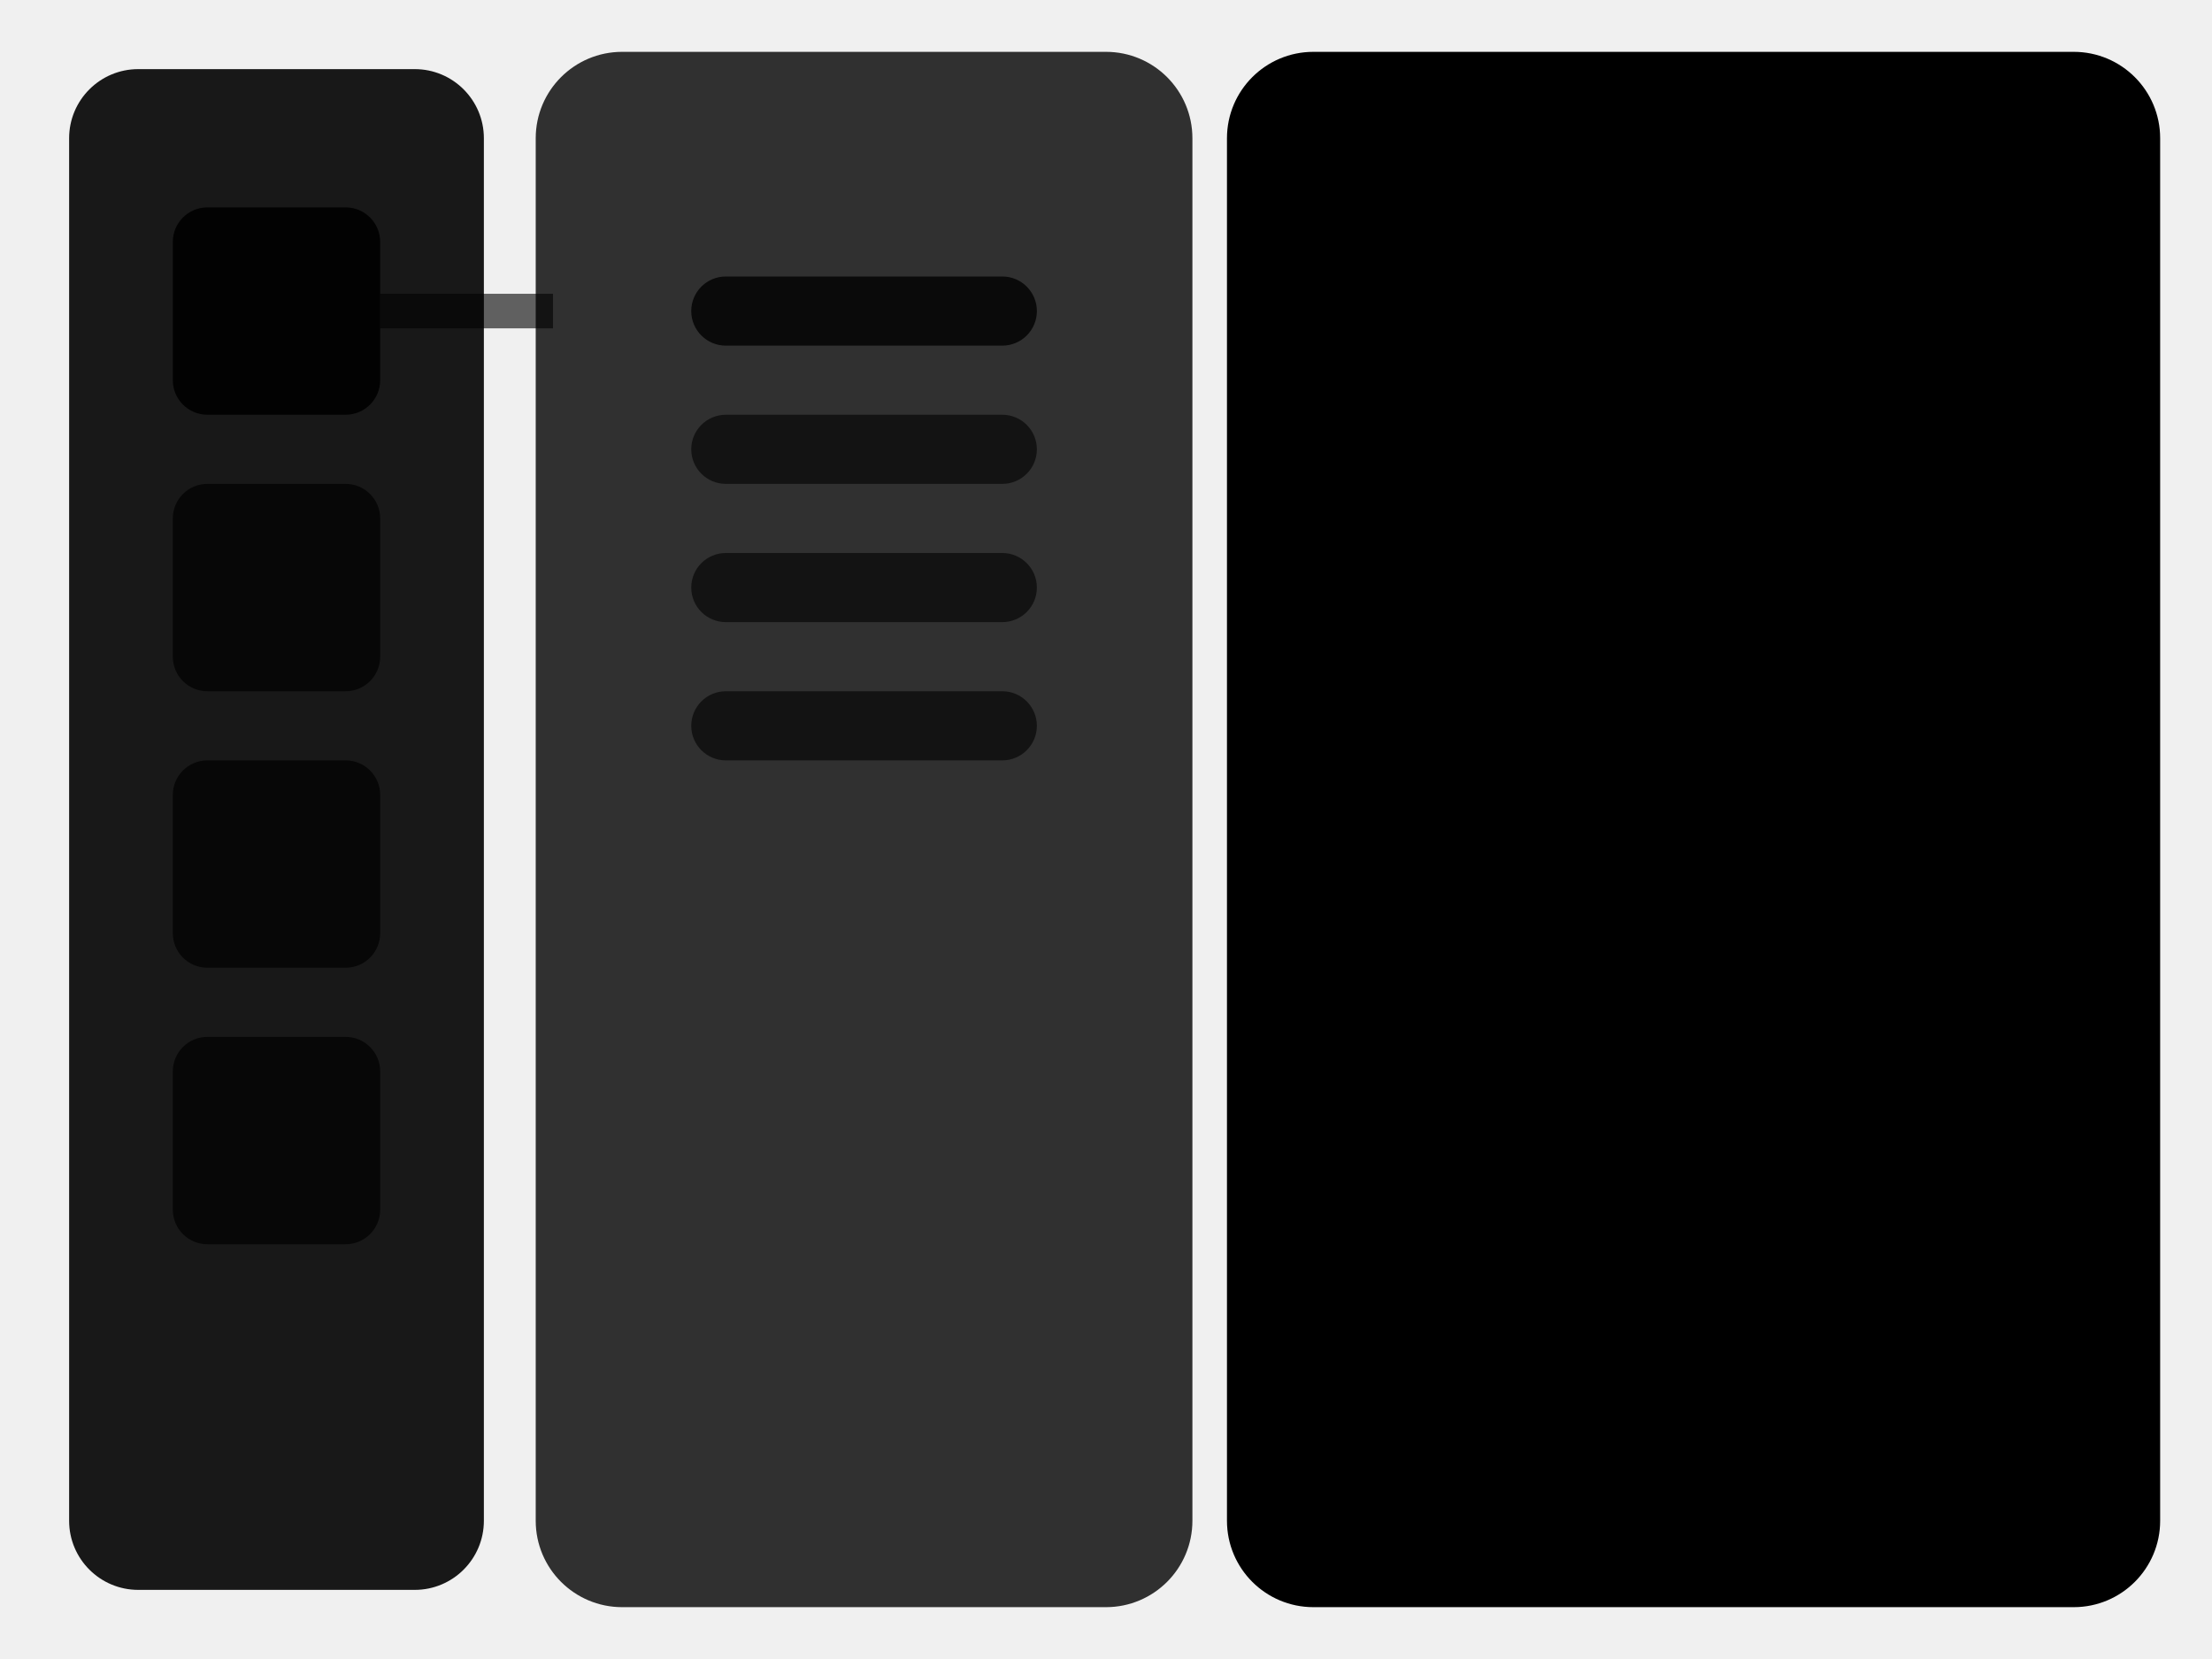
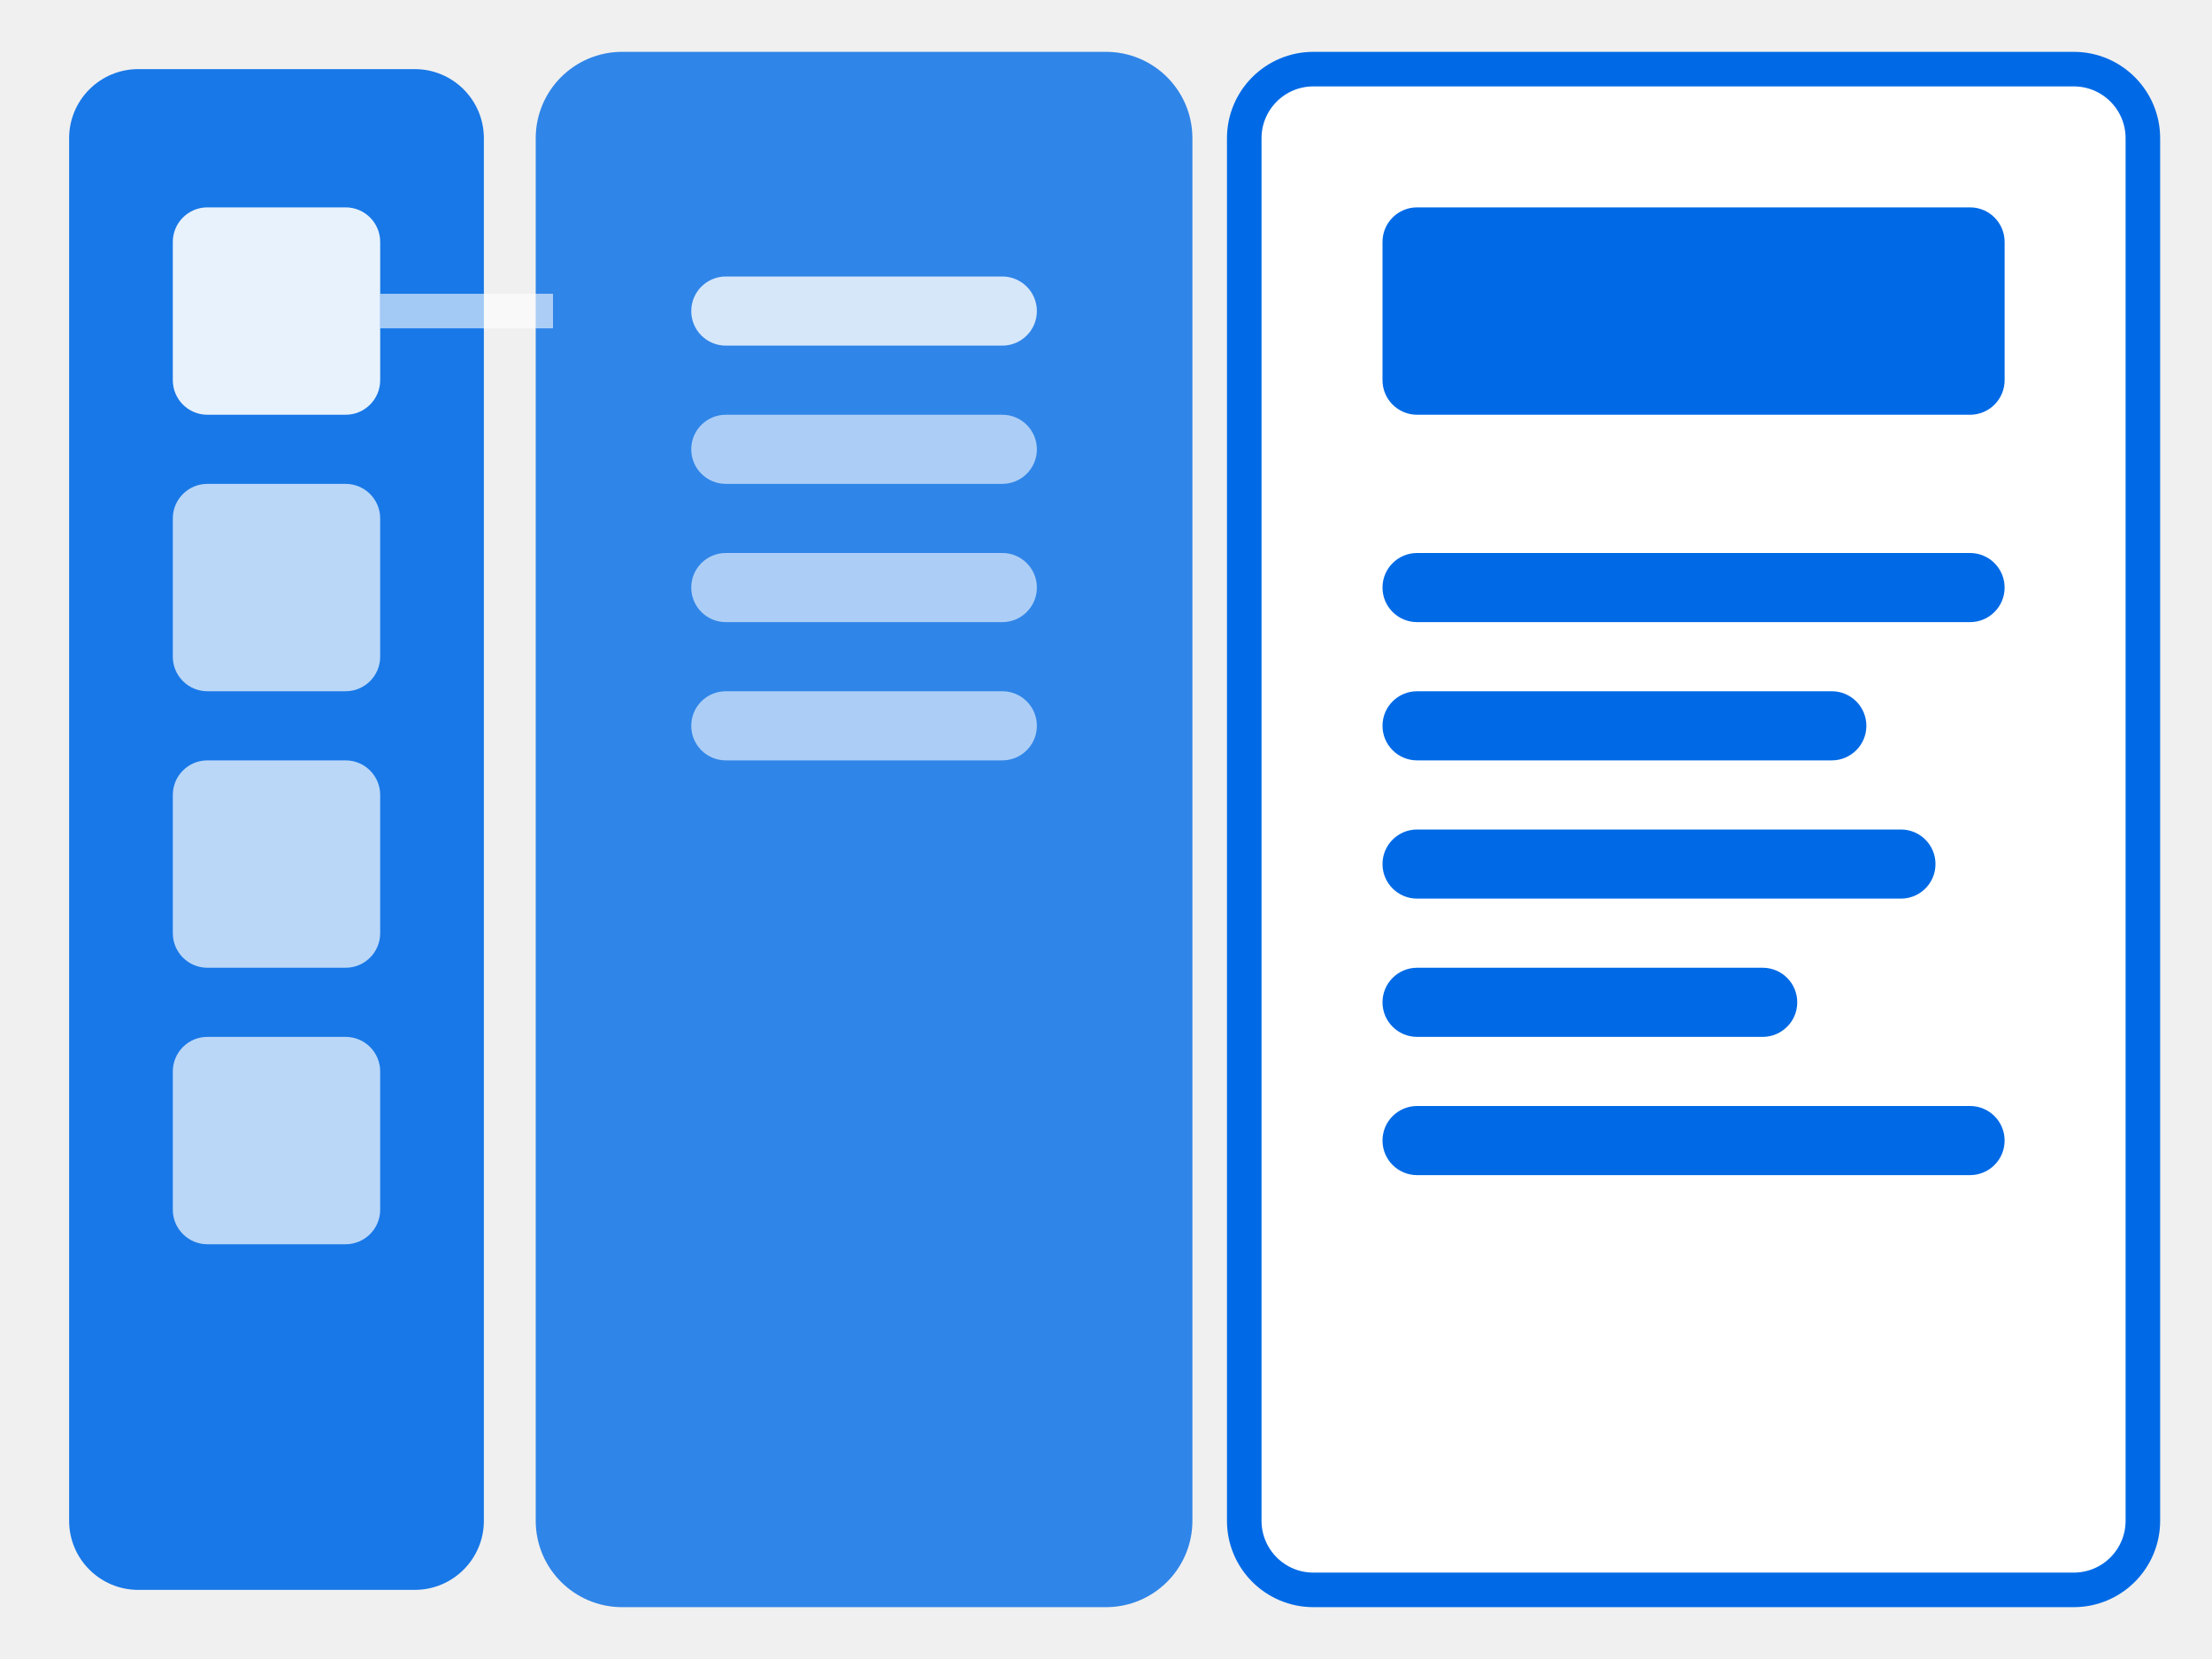
<svg xmlns="http://www.w3.org/2000/svg" viewBox="0 0 64 48" fill="none">
-   <rect x="2" y="2" width="12" height="44" rx="2" fill="currentColor" opacity="0.9" />
-   <rect x="5" y="6" width="6" height="6" rx="1" fill="currentColor" opacity="0.9" />
-   <rect x="5" y="14" width="6" height="6" rx="1" fill="currentColor" opacity="0.7" />
-   <rect x="5" y="22" width="6" height="6" rx="1" fill="currentColor" opacity="0.7" />
-   <rect x="5" y="30" width="6" height="6" rx="1" fill="currentColor" opacity="0.7" />
-   <rect x="16" y="2" width="18" height="44" rx="2" fill="currentColor" stroke="currentColor" stroke-width="1" opacity="0.8" />
-   <rect x="20" y="8" width="10" height="2" rx="1" fill="currentColor" opacity="0.8" />
-   <rect x="20" y="12" width="10" height="2" rx="1" fill="currentColor" opacity="0.6" />
-   <rect x="20" y="16" width="10" height="2" rx="1" fill="currentColor" opacity="0.6" />
-   <rect x="20" y="20" width="10" height="2" rx="1" fill="currentColor" opacity="0.6" />
-   <rect x="36" y="2" width="26" height="44" rx="2" fill="currentColor" stroke="currentColor" stroke-width="1" />
-   <rect x="40" y="6" width="18" height="6" rx="1" fill="currentColor" />
-   <rect x="40" y="16" width="18" height="2" rx="1" fill="currentColor" />
-   <rect x="40" y="20" width="14" height="2" rx="1" fill="currentColor" />
-   <rect x="40" y="24" width="16" height="2" rx="1" fill="currentColor" />
-   <rect x="40" y="28" width="12" height="2" rx="1" fill="currentColor" />
-   <rect x="40" y="32" width="18" height="2" rx="1" fill="currentColor" />
-   <line x1="11" y1="9" x2="16" y2="9" stroke="currentColor" stroke-width="1" opacity="0.6" />
+   <rect x="2" y="2" width="12" height="44" rx="2" fill="#006ae6" opacity="0.9" />
+   <rect x="5" y="6" width="6" height="6" rx="1" fill="#ffffff" opacity="0.9" />
+   <rect x="5" y="14" width="6" height="6" rx="1" fill="#ffffff" opacity="0.7" />
+   <rect x="5" y="22" width="6" height="6" rx="1" fill="#ffffff" opacity="0.7" />
+   <rect x="5" y="30" width="6" height="6" rx="1" fill="#ffffff" opacity="0.7" />
+   <rect x="16" y="2" width="18" height="44" rx="2" fill="#006ae6" stroke="#006ae6" stroke-width="1" opacity="0.8" />
+   <rect x="20" y="8" width="10" height="2" rx="1" fill="#ffffff" opacity="0.8" />
+   <rect x="20" y="12" width="10" height="2" rx="1" fill="#ffffff" opacity="0.6" />
+   <rect x="20" y="16" width="10" height="2" rx="1" fill="#ffffff" opacity="0.6" />
+   <rect x="20" y="20" width="10" height="2" rx="1" fill="#ffffff" opacity="0.6" />
+   <rect x="36" y="2" width="26" height="44" rx="2" fill="#ffffff" stroke="#006ae6" stroke-width="1" />
+   <rect x="40" y="6" width="18" height="6" rx="1" fill="#006ae6" />
+   <rect x="40" y="16" width="18" height="2" rx="1" fill="#006ae6" />
+   <rect x="40" y="20" width="14" height="2" rx="1" fill="#006ae6" />
+   <rect x="40" y="24" width="16" height="2" rx="1" fill="#006ae6" />
+   <rect x="40" y="28" width="12" height="2" rx="1" fill="#006ae6" />
+   <rect x="40" y="32" width="18" height="2" rx="1" fill="#006ae6" />
+   <line x1="11" y1="9" x2="16" y2="9" stroke="#ffffff" stroke-width="1" opacity="0.6" />
</svg>
